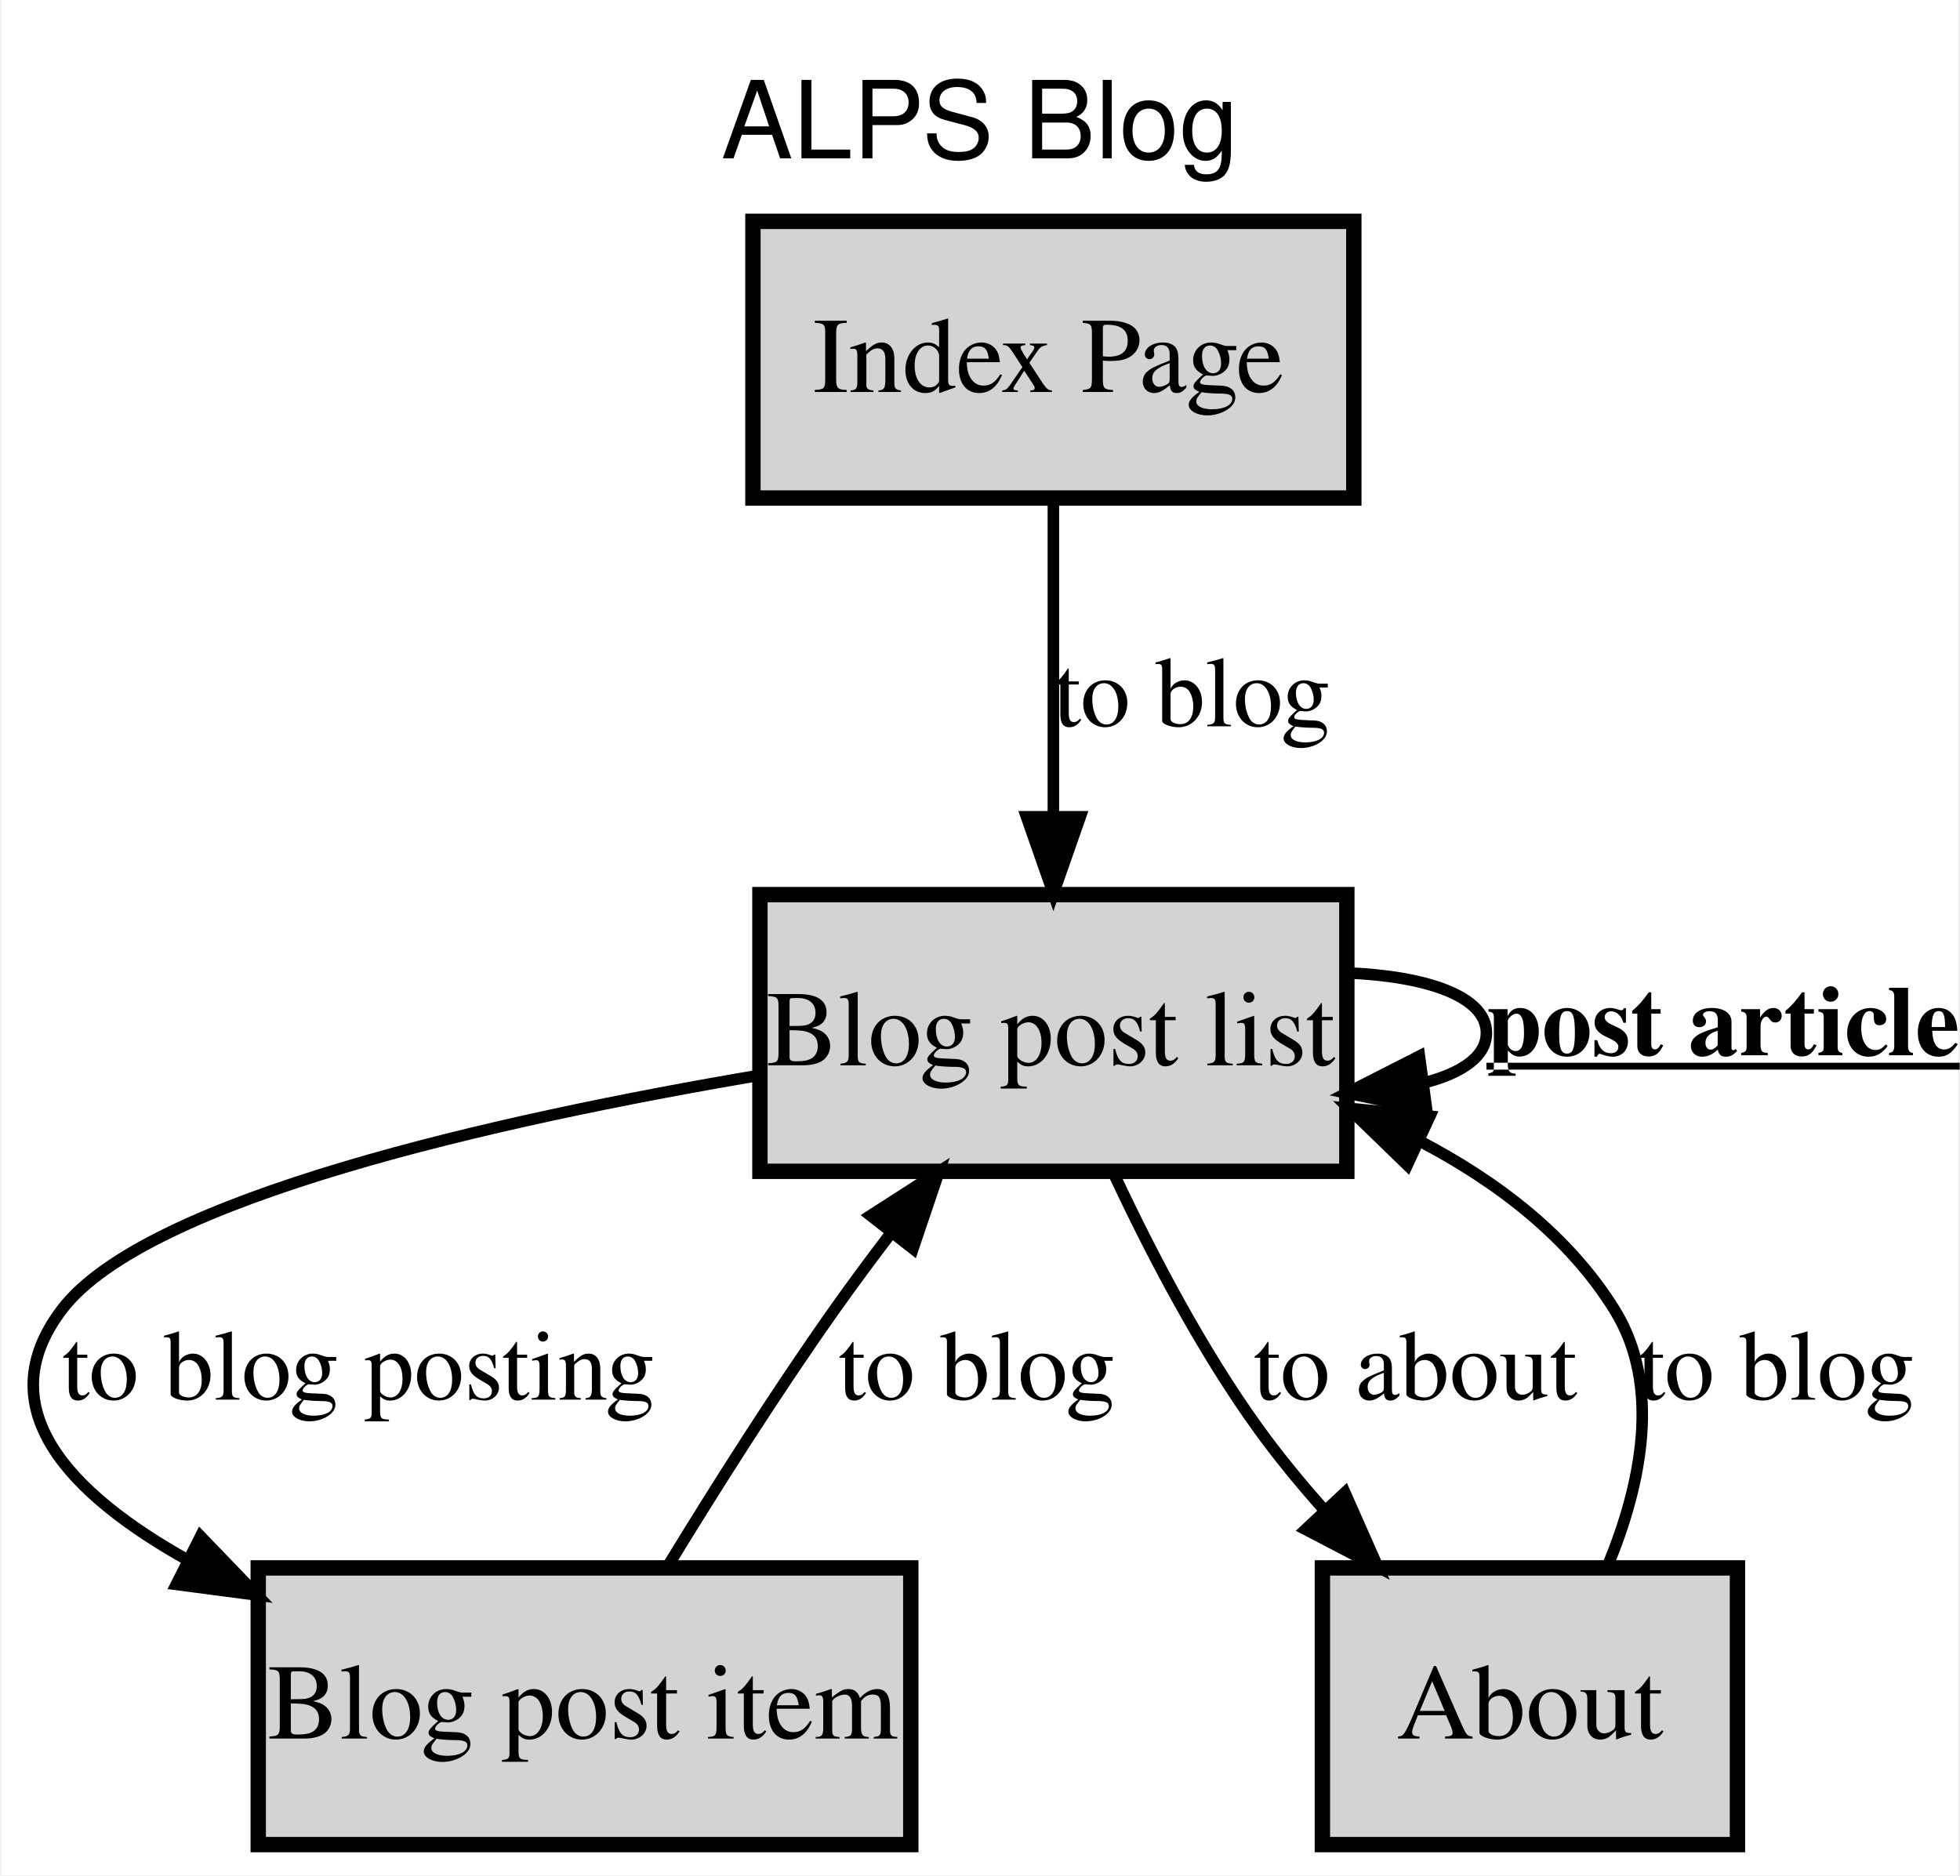
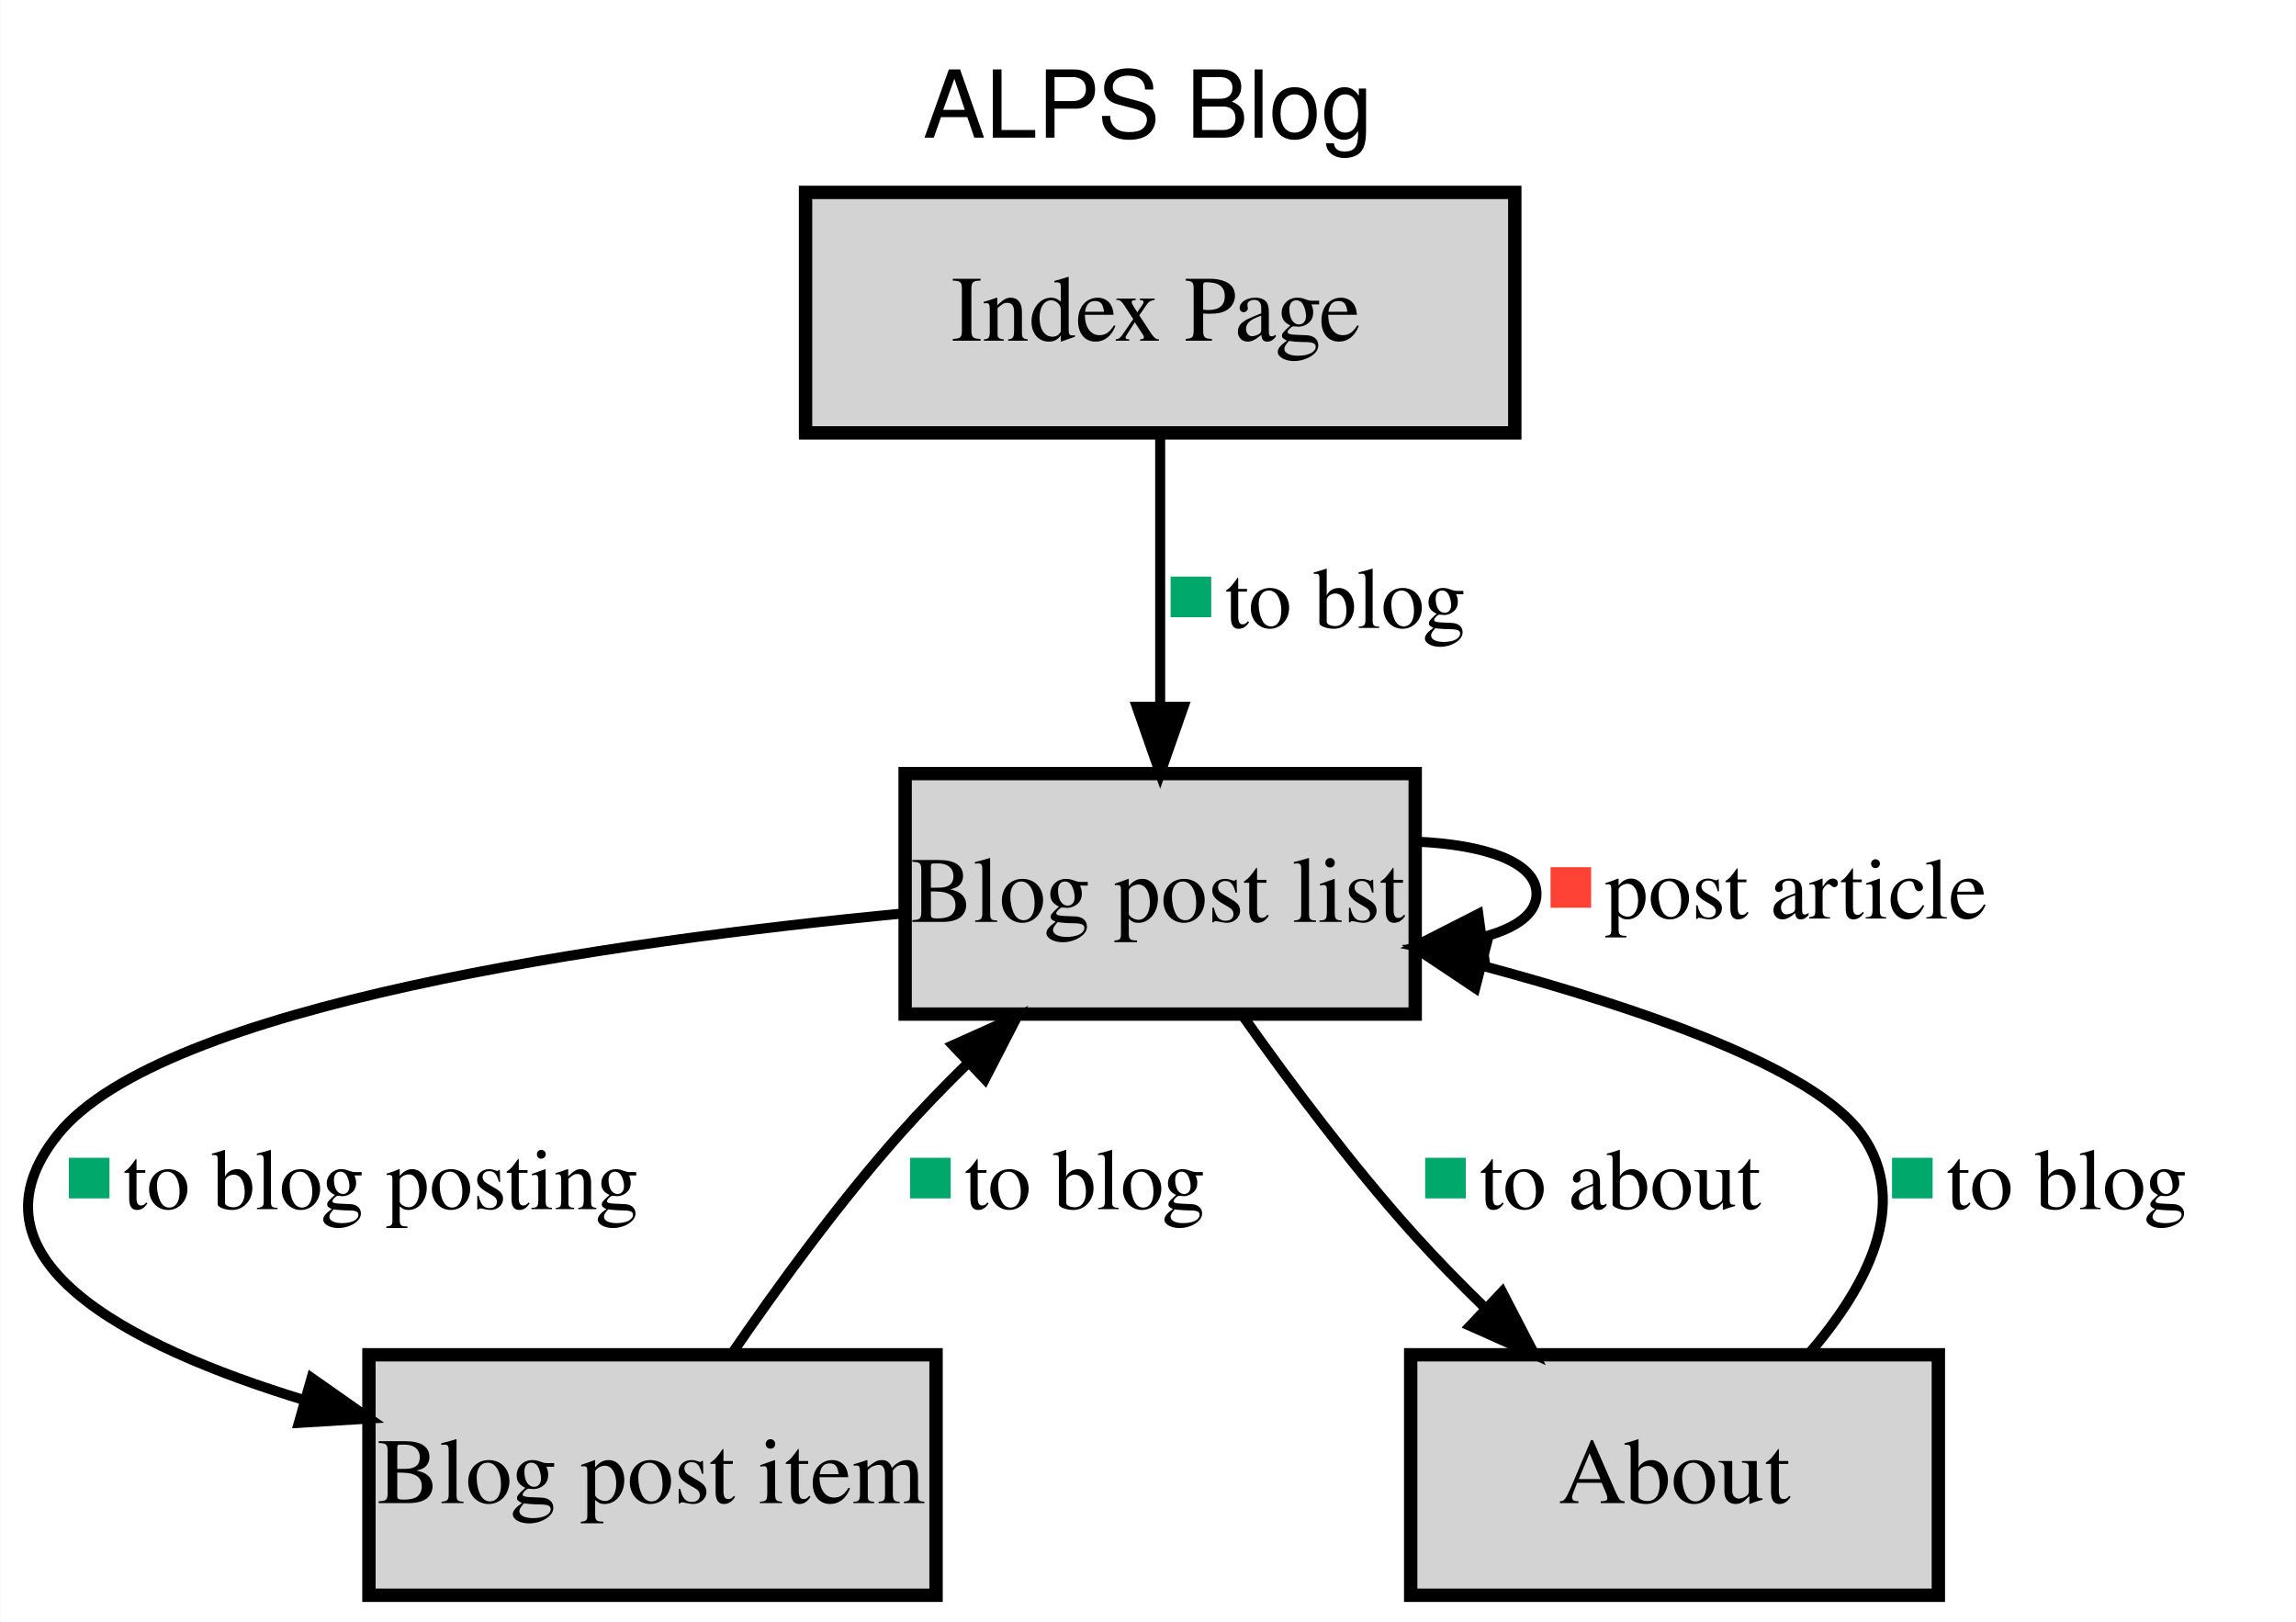
- <svg xmlns="http://www.w3.org/2000/svg" xmlns:xlink="http://www.w3.org/1999/xlink" width="255pt" height="244pt" viewBox="0.00 0.00 254.57 244.00">
-   <g id="graph0" class="graph" transform="scale(1 1) rotate(0) translate(4 240)">
+ <svg xmlns="http://www.w3.org/2000/svg" xmlns:xlink="http://www.w3.org/1999/xlink" width="344pt" height="243pt" viewBox="0.00 0.00 343.64 242.80">
+   <g id="graph0" class="graph" transform="scale(1 1) rotate(0) translate(4 238.8)">
    <g id="a_graph0">
      <a xlink:href="index.html" xlink:title="ALPS Blog" target="_parent">
-         <polygon fill="#ffffff" stroke="transparent" points="-4,4 -4,-240 250.567,-240 250.567,4 -4,4" />
-         <text text-anchor="middle" x="123.283" y="-219.4" font-family="Helvetica,sans-Serif" font-size="14.00" fill="#000000">ALPS Blog</text>
+         <polygon fill="#ffffff" stroke="transparent" points="-4,4 -4,-238.8 339.642,-238.8 339.642,4 -4,4" />
+         <text text-anchor="middle" x="167.821" y="-218.2" font-family="Helvetica,sans-Serif" font-size="14.00" fill="#000000">ALPS Blog</text>
      </a>
    </g>
    <g id="node1" class="node">
      <g id="a_node1">
        <a xlink:href="#Blog" xlink:title="Blog post list" target="_parent">
-           <polygon fill="#d3d3d3" stroke="#000000" stroke-width="2" points="171.011,-123.6 94.652,-123.6 94.652,-87.6 171.011,-87.6 171.011,-123.6" />
-           <text text-anchor="start" x="95.492" y="-101.4" font-family="Times,serif" font-size="14.00" fill="#000000">Blog post list</text>
+           <polygon fill="#d3d3d3" stroke="#000000" stroke-width="2" points="207.822,-123 131.463,-123 131.463,-87 207.822,-87 207.822,-123" />
+           <text text-anchor="start" x="132.303" y="-100.8" font-family="Times,serif" font-size="14.00" fill="#000000">Blog post list</text>
        </a>
      </g>
    </g>
    <g id="edge3" class="edge doPost">
      <g id="a_edge3">
-         <a xlink:href="#doPost" xlink:title="&lt;b&gt;&lt;u&gt;post article&lt;/u&gt;&lt;/b&gt;" target="_parent">
-           <path fill="none" stroke="#000000" stroke-width="1.5" d="M171.013,-113.417C181.325,-113.004 189.171,-110.399 189.171,-105.6 189.171,-102.601 186.106,-100.458 181.29,-99.172" />
-           <polygon fill="#000000" stroke="#000000" stroke-width="1.5" points="181.392,-95.654 171.013,-97.783 180.454,-102.591 181.392,-95.654" />
+         <a xlink:href="#doPost" xlink:title="&lt;TABLE&gt;" target="_parent">
+           <path fill="none" stroke="#000000" stroke-width="1.5" d="M207.824,-112.817C218.136,-112.404 225.982,-109.799 225.982,-105 225.982,-102.001 222.917,-99.858 218.101,-98.572" />
+           <polygon fill="#000000" stroke="#000000" stroke-width="1.5" points="218.203,-95.054 207.824,-97.183 217.265,-101.991 218.203,-95.054" />
        </a>
      </g>
      <g id="a_edge3-label">
-         <a xlink:href="#doPost" xlink:title="&lt;b&gt;&lt;u&gt;post article&lt;/u&gt;&lt;/b&gt;" target="_parent">
-           <text text-anchor="start" x="189.171" y="-102.7" font-family="Times,serif" font-weight="bold" text-decoration="underline" font-size="13.00" fill="#000000">post article</text>
+         <a xlink:href="#doPost" xlink:title="&lt;TABLE&gt;" target="_parent">
+           <g id="a_edge3_0">
+             <a xlink:href="#doPost" xlink:title="post article (unsafe)" target="_parent">
+               <text text-anchor="start" x="226.456" y="-101.3" font-family="Times,serif" font-size="13.00" fill="#ff4136">■</text>
+               <text text-anchor="start" x="236.206" y="-101.3" font-family="Times,serif" font-size="13.00" fill="#000000"> post article</text>
+             </a>
+           </g>
        </a>
      </g>
    </g>
    <g id="node2" class="node">
      <g id="a_node2">
        <a xlink:href="#BlogPosting" xlink:title="Blog post item" target="_parent">
-           <polygon fill="#d3d3d3" stroke="#000000" stroke-width="2" points="114.281,-36 29.381,-36 29.381,0 114.281,0 114.281,-36" />
-           <text text-anchor="start" x="30.607" y="-13.8" font-family="Times,serif" font-size="14.00" fill="#000000">Blog post item</text>
+           <polygon fill="#d3d3d3" stroke="#000000" stroke-width="2" points="136.092,-36 51.192,-36 51.192,0 136.092,0 136.092,-36" />
+           <text text-anchor="start" x="52.418" y="-13.8" font-family="Times,serif" font-size="14.00" fill="#000000">Blog post item</text>
        </a>
      </g>
    </g>
    <g id="edge4" class="edge goBlogPosting">
      <g id="a_edge4">
-         <a xlink:href="#goBlogPosting" xlink:title="to blog posting" target="_parent">
-           <path fill="none" stroke="#000000" stroke-width="1.5" d="M94.501,-100.08C60.589,-94.32 14.826,-84.092 3.825,-69.6 -5.854,-56.851 4.738,-45.675 20.219,-37.015" />
-           <polygon fill="#000000" stroke="#000000" stroke-width="1.5" points="21.876,-40.099 29.225,-32.468 18.721,-33.85 21.876,-40.099" />
+         <a xlink:href="#goBlogPosting" xlink:title="&lt;TABLE&gt;" target="_parent">
+           <path fill="none" stroke="#000000" stroke-width="1.5" d="M131.197,-102.076C87.509,-97.86 20.228,-88.353 4.642,-69 -10.246,-50.514 14.494,-37.452 41.634,-29.178" />
+           <polygon fill="#000000" stroke="#000000" stroke-width="1.5" points="42.604,-32.541 51.273,-26.45 40.697,-25.806 42.604,-32.541" />
        </a>
      </g>
      <g id="a_edge4-label">
-         <a xlink:href="#goBlogPosting" xlink:title="to blog posting" target="_parent">
-           <text text-anchor="start" x="3.831" y="-57.9" font-family="Times,serif" font-size="13.00" fill="#000000">to blog posting</text>
+         <a xlink:href="#goBlogPosting" xlink:title="&lt;TABLE&gt;" target="_parent">
+           <g id="a_edge4_1">
+             <a xlink:href="#goBlogPosting" xlink:title="to blog posting (safe)" target="_parent">
+               <text text-anchor="start" x="4.647" y="-57.8" font-family="Times,serif" font-size="13.00" fill="#00a86b">■</text>
+               <text text-anchor="start" x="14.398" y="-57.8" font-family="Times,serif" font-size="13.00" fill="#000000"> to blog posting</text>
+             </a>
+           </g>
        </a>
      </g>
    </g>
    <g id="node3" class="node">
      <g id="a_node3">
        <a xlink:href="#About" xlink:title="About" target="_parent">
-           <polygon fill="#d3d3d3" stroke="#000000" stroke-width="2" points="221.831,-36 167.831,-36 167.831,0 221.831,0 221.831,-36" />
-           <text text-anchor="middle" x="194.831" y="-13.8" font-family="Times,serif" font-size="14.00" fill="#000000">About</text>
+           <polygon fill="#d3d3d3" stroke="#000000" stroke-width="2" points="286.139,-36 207.145,-36 207.145,0 286.139,0 286.139,-36" />
+           <text text-anchor="middle" x="246.642" y="-13.8" font-family="Times,serif" font-size="14.00" fill="#000000">About</text>
        </a>
      </g>
    </g>
    <g id="edge2" class="edge goAbout">
      <g id="a_edge2">
-         <a xlink:href="#goAbout" xlink:title="to about" target="_parent">
-           <path fill="none" stroke="#000000" stroke-width="1.5" d="M140.754,-87.163C145.532,-76.96 152.13,-64.299 159.585,-54 162.124,-50.493 164.999,-46.996 167.984,-43.636" />
-           <polygon fill="#000000" stroke="#000000" stroke-width="1.5" points="170.758,-45.795 175.047,-36.107 165.653,-41.006 170.758,-45.795" />
+         <a xlink:href="#goAbout" xlink:title="&lt;TABLE&gt;" target="_parent">
+           <path fill="none" stroke="#000000" stroke-width="1.5" d="M181.887,-86.902C188.984,-76.857 198.335,-64.341 207.642,-54 210.936,-50.34 214.555,-46.64 218.218,-43.075" />
+           <polygon fill="#000000" stroke="#000000" stroke-width="1.5" points="220.84,-45.413 225.712,-36.005 216.036,-40.321 220.84,-45.413" />
        </a>
      </g>
      <g id="a_edge2-label">
-         <a xlink:href="#goAbout" xlink:title="to about" target="_parent">
-           <text text-anchor="start" x="158.831" y="-57.9" font-family="Times,serif" font-size="13.00" fill="#000000">to about</text>
+         <a xlink:href="#goAbout" xlink:title="&lt;TABLE&gt;" target="_parent">
+           <g id="a_edge2_2">
+             <a xlink:href="#goAbout" xlink:title="to about (safe)" target="_parent">
+               <text text-anchor="start" x="207.692" y="-57.8" font-family="Times,serif" font-size="13.00" fill="#00a86b">■</text>
+               <text text-anchor="start" x="217.442" y="-57.8" font-family="Times,serif" font-size="13.00" fill="#000000"> to about</text>
+             </a>
+           </g>
        </a>
      </g>
    </g>
    <g id="edge5" class="edge goBlog">
      <g id="a_edge5">
-         <a xlink:href="#goBlog" xlink:title="to blog" target="_parent">
-           <path fill="none" stroke="#000000" stroke-width="1.5" d="M82.806,-36.46C88.903,-46.44 96.771,-58.881 104.356,-69.6 106.672,-72.873 109.177,-76.25 111.708,-79.563" />
-           <polygon fill="#000000" stroke="#000000" stroke-width="1.5" points="109.048,-81.844 117.959,-87.575 114.567,-77.538 109.048,-81.844" />
+         <a xlink:href="#goBlog" xlink:title="&lt;TABLE&gt;" target="_parent">
+           <path fill="none" stroke="#000000" stroke-width="1.5" d="M105.493,-36.127C112.381,-46.181 121.487,-58.697 130.642,-69 133.84,-72.599 137.358,-76.228 140.931,-79.726" />
+           <polygon fill="#000000" stroke="#000000" stroke-width="1.5" points="138.592,-82.332 148.258,-86.668 143.406,-77.25 138.592,-82.332" />
        </a>
      </g>
      <g id="a_edge5-label">
-         <a xlink:href="#goBlog" xlink:title="to blog" target="_parent">
-           <text text-anchor="start" x="104.831" y="-57.9" font-family="Times,serif" font-size="13.00" fill="#000000">to blog</text>
+         <a xlink:href="#goBlog" xlink:title="&lt;TABLE&gt;" target="_parent">
+           <g id="a_edge5_3">
+             <a xlink:href="#goBlog" xlink:title="to blog (safe)" target="_parent">
+               <text text-anchor="start" x="130.577" y="-57.8" font-family="Times,serif" font-size="13.00" fill="#00a86b">■</text>
+               <text text-anchor="start" x="140.327" y="-57.8" font-family="Times,serif" font-size="13.00" fill="#000000"> to blog</text>
+             </a>
+           </g>
        </a>
      </g>
    </g>
    <g id="edge1" class="edge goBlog">
      <g id="a_edge1">
-         <a xlink:href="#goBlog" xlink:title="to blog" target="_parent">
-           <path fill="none" stroke="#000000" stroke-width="1.5" d="M204.975,-36.333C209.272,-46.744 212.022,-59.644 205.831,-69.6 199.889,-79.155 190.582,-86.249 180.577,-91.488" />
-           <polygon fill="#000000" stroke="#000000" stroke-width="1.5" points="178.874,-88.419 171.269,-95.796 181.814,-94.772 178.874,-88.419" />
+         <a xlink:href="#goBlog" xlink:title="&lt;TABLE&gt;" target="_parent">
+           <path fill="none" stroke="#000000" stroke-width="1.5" d="M266.693,-36.086C275.372,-46.127 282.04,-58.644 274.642,-69 267.579,-78.889 241.989,-87.772 217.843,-94.24" />
+           <polygon fill="#000000" stroke="#000000" stroke-width="1.5" points="216.81,-90.892 207.997,-96.772 218.553,-97.671 216.81,-90.892" />
        </a>
      </g>
      <g id="a_edge1-label">
-         <a xlink:href="#goBlog" xlink:title="to blog" target="_parent">
-           <text text-anchor="start" x="208.831" y="-57.9" font-family="Times,serif" font-size="13.00" fill="#000000">to blog</text>
+         <a xlink:href="#goBlog" xlink:title="&lt;TABLE&gt;" target="_parent">
+           <g id="a_edge1_4">
+             <a xlink:href="#goBlog" xlink:title="to blog (safe)" target="_parent">
+               <text text-anchor="start" x="277.577" y="-57.8" font-family="Times,serif" font-size="13.00" fill="#00a86b">■</text>
+               <text text-anchor="start" x="287.327" y="-57.8" font-family="Times,serif" font-size="13.00" fill="#000000"> to blog</text>
+             </a>
+           </g>
        </a>
      </g>
    </g>
    <g id="node4" class="node">
      <g id="a_node4">
        <a xlink:href="#Index" xlink:title="Index Page" target="_parent">
-           <polygon fill="#d3d3d3" stroke="#000000" stroke-width="2" points="171.919,-211.2 93.743,-211.2 93.743,-175.2 171.919,-175.2 171.919,-211.2" />
-           <text text-anchor="start" x="101.538" y="-189" font-family="Times,serif" font-size="14.00" fill="#000000">Index Page</text>
+           <polygon fill="#d3d3d3" stroke="#000000" stroke-width="2" points="222.73,-210 116.555,-210 116.555,-174 222.73,-174 222.73,-210" />
+           <text text-anchor="start" x="138.349" y="-187.8" font-family="Times,serif" font-size="14.00" fill="#000000">Index Page</text>
        </a>
      </g>
    </g>
    <g id="edge6" class="edge goBlog">
      <g id="a_edge6">
-         <a xlink:href="#goBlog" xlink:title="to blog" target="_parent">
-           <path fill="none" stroke="#000000" stroke-width="1.5" d="M132.831,-175.049C132.831,-163.186 132.831,-147.447 132.831,-133.952" />
-           <polygon fill="#000000" stroke="#000000" stroke-width="1.5" points="136.331,-133.727 132.831,-123.728 129.331,-133.728 136.331,-133.727" />
+         <a xlink:href="#goBlog" xlink:title="&lt;TABLE&gt;" target="_parent">
+           <path fill="none" stroke="#000000" stroke-width="1.5" d="M169.642,-173.974C169.642,-162.192 169.642,-146.561 169.642,-133.158" />
+           <polygon fill="#000000" stroke="#000000" stroke-width="1.5" points="173.142,-133.003 169.642,-123.003 166.142,-133.003 173.142,-133.003" />
        </a>
      </g>
      <g id="a_edge6-label">
-         <a xlink:href="#goBlog" xlink:title="to blog" target="_parent">
-           <text text-anchor="start" x="132.831" y="-145.5" font-family="Times,serif" font-size="13.00" fill="#000000">to blog</text>
+         <a xlink:href="#goBlog" xlink:title="&lt;TABLE&gt;" target="_parent">
+           <g id="a_edge6_5">
+             <a xlink:href="#goBlog" xlink:title="to blog (safe)" target="_parent">
+               <text text-anchor="start" x="169.577" y="-144.8" font-family="Times,serif" font-size="13.00" fill="#00a86b">■</text>
+               <text text-anchor="start" x="179.327" y="-144.8" font-family="Times,serif" font-size="13.00" fill="#000000"> to blog</text>
+             </a>
+           </g>
        </a>
      </g>
    </g>
  </g>
</svg>
